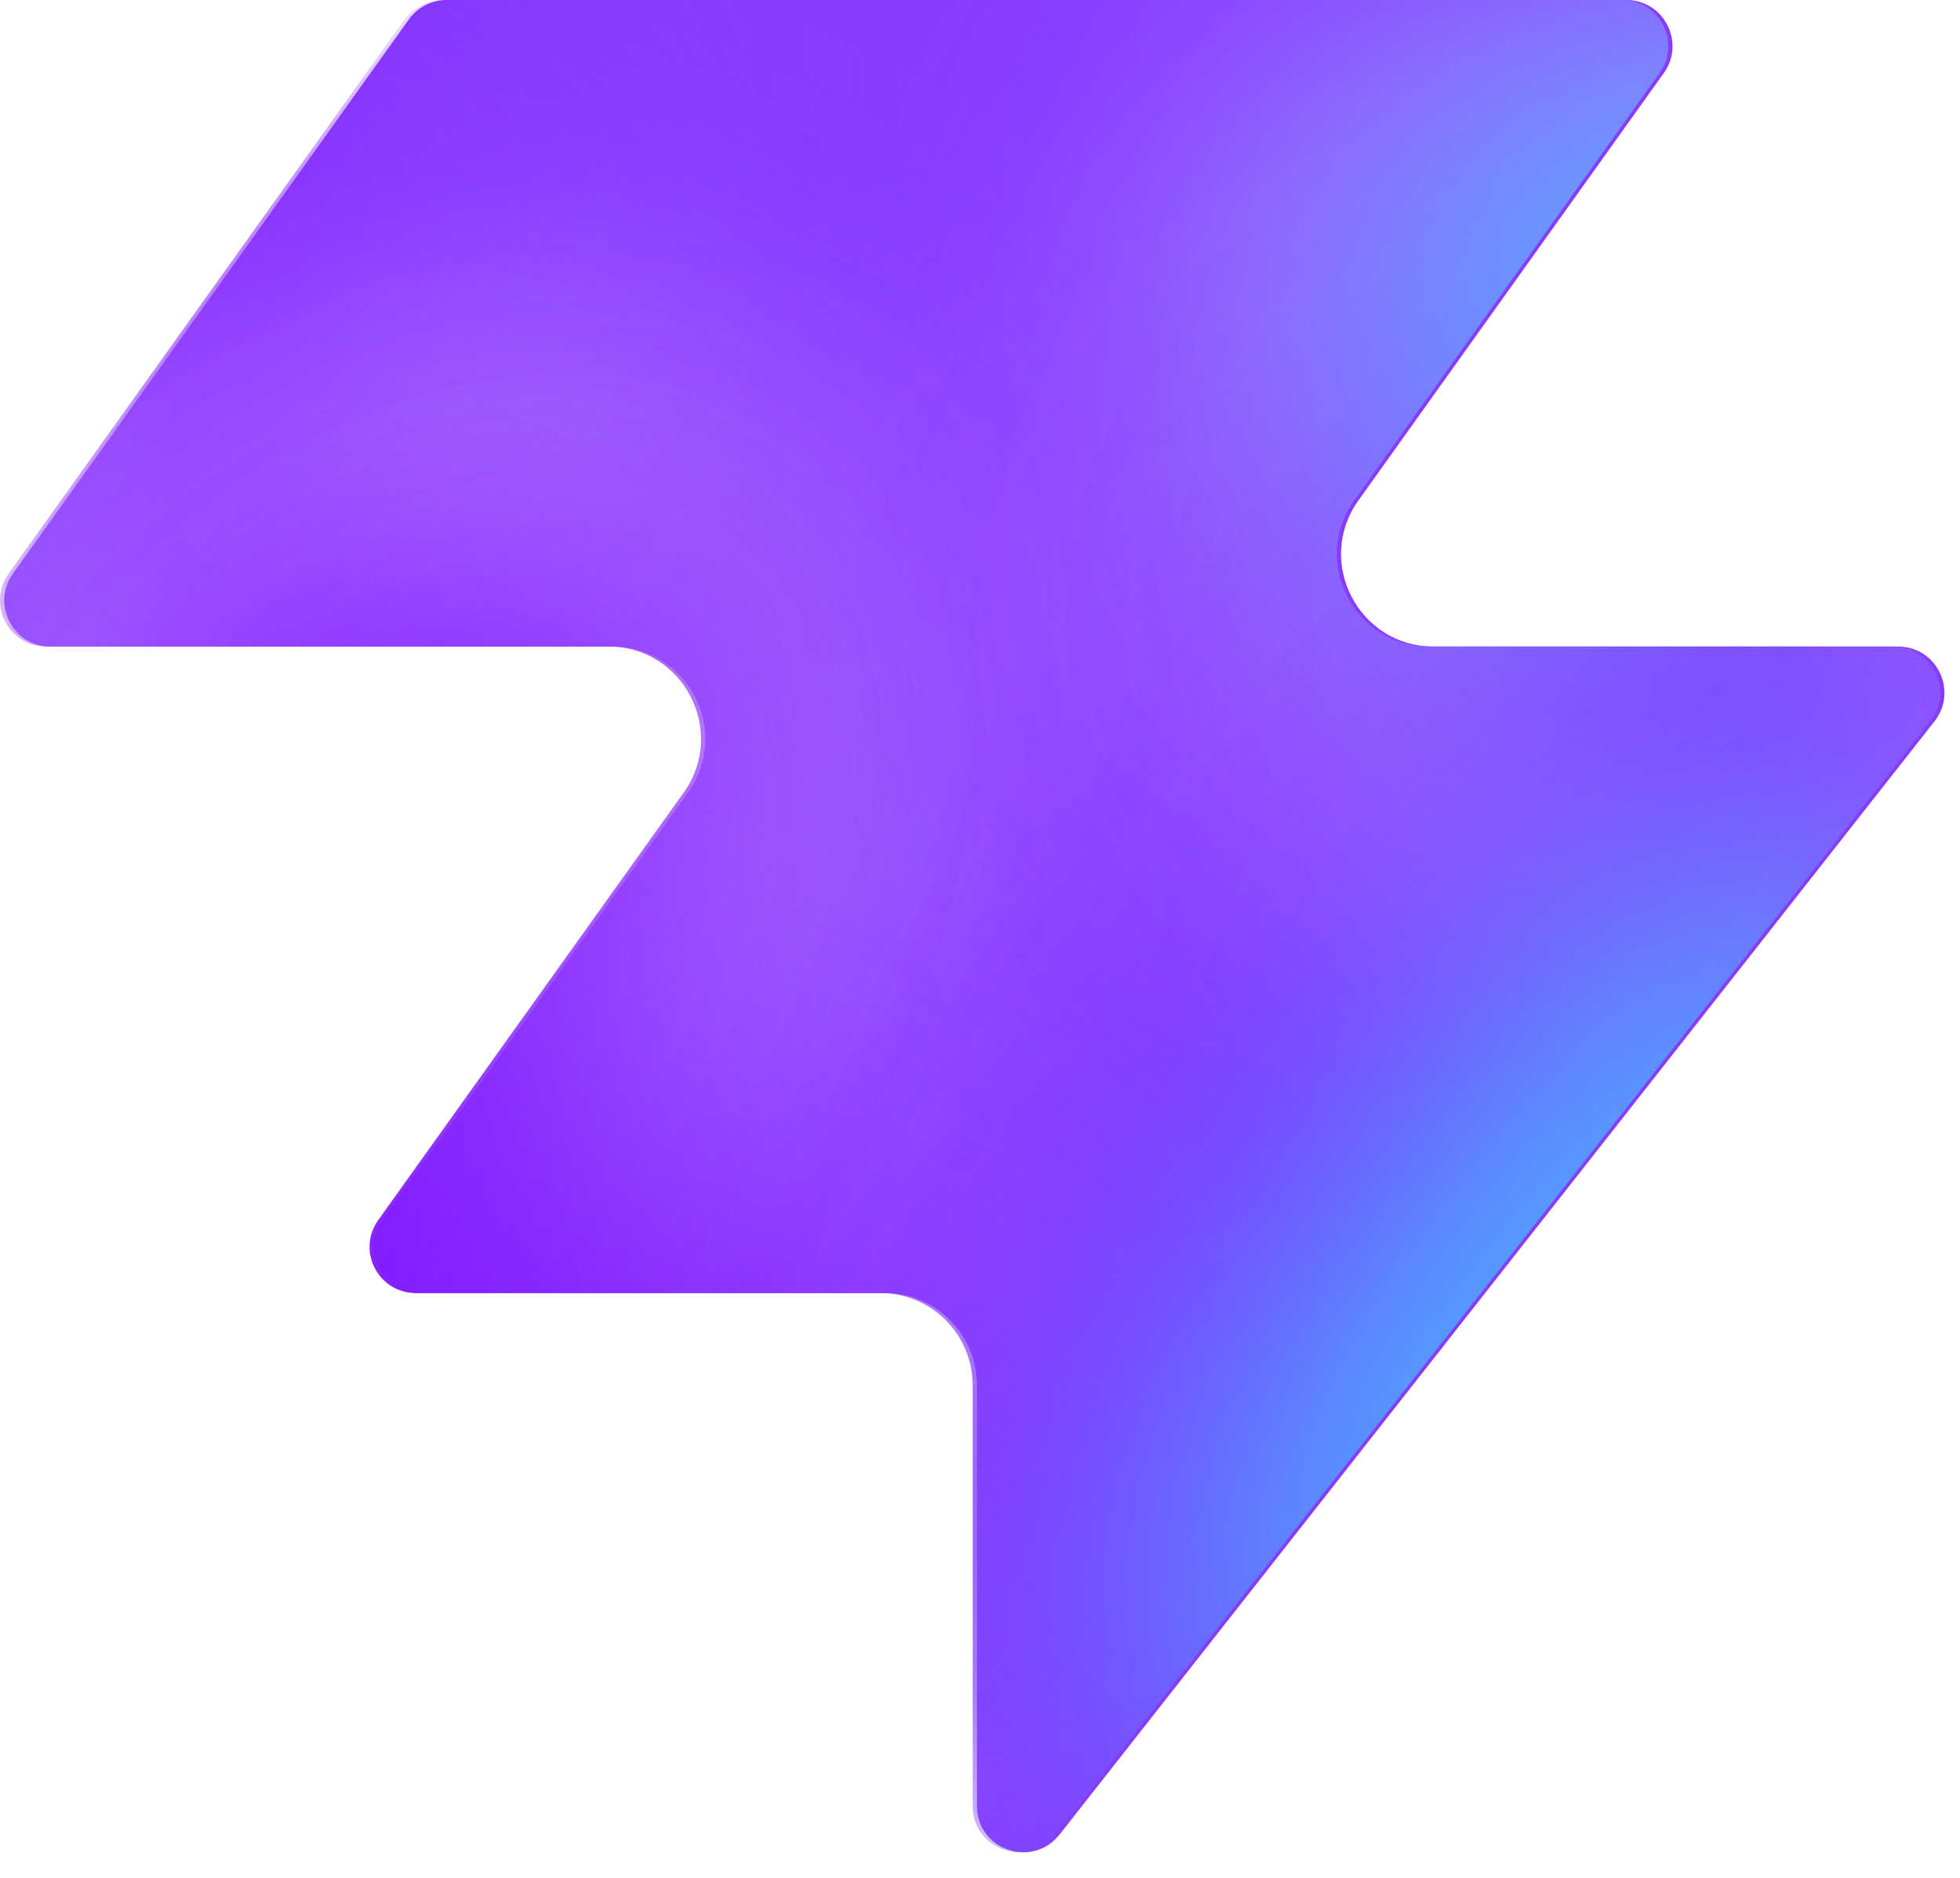
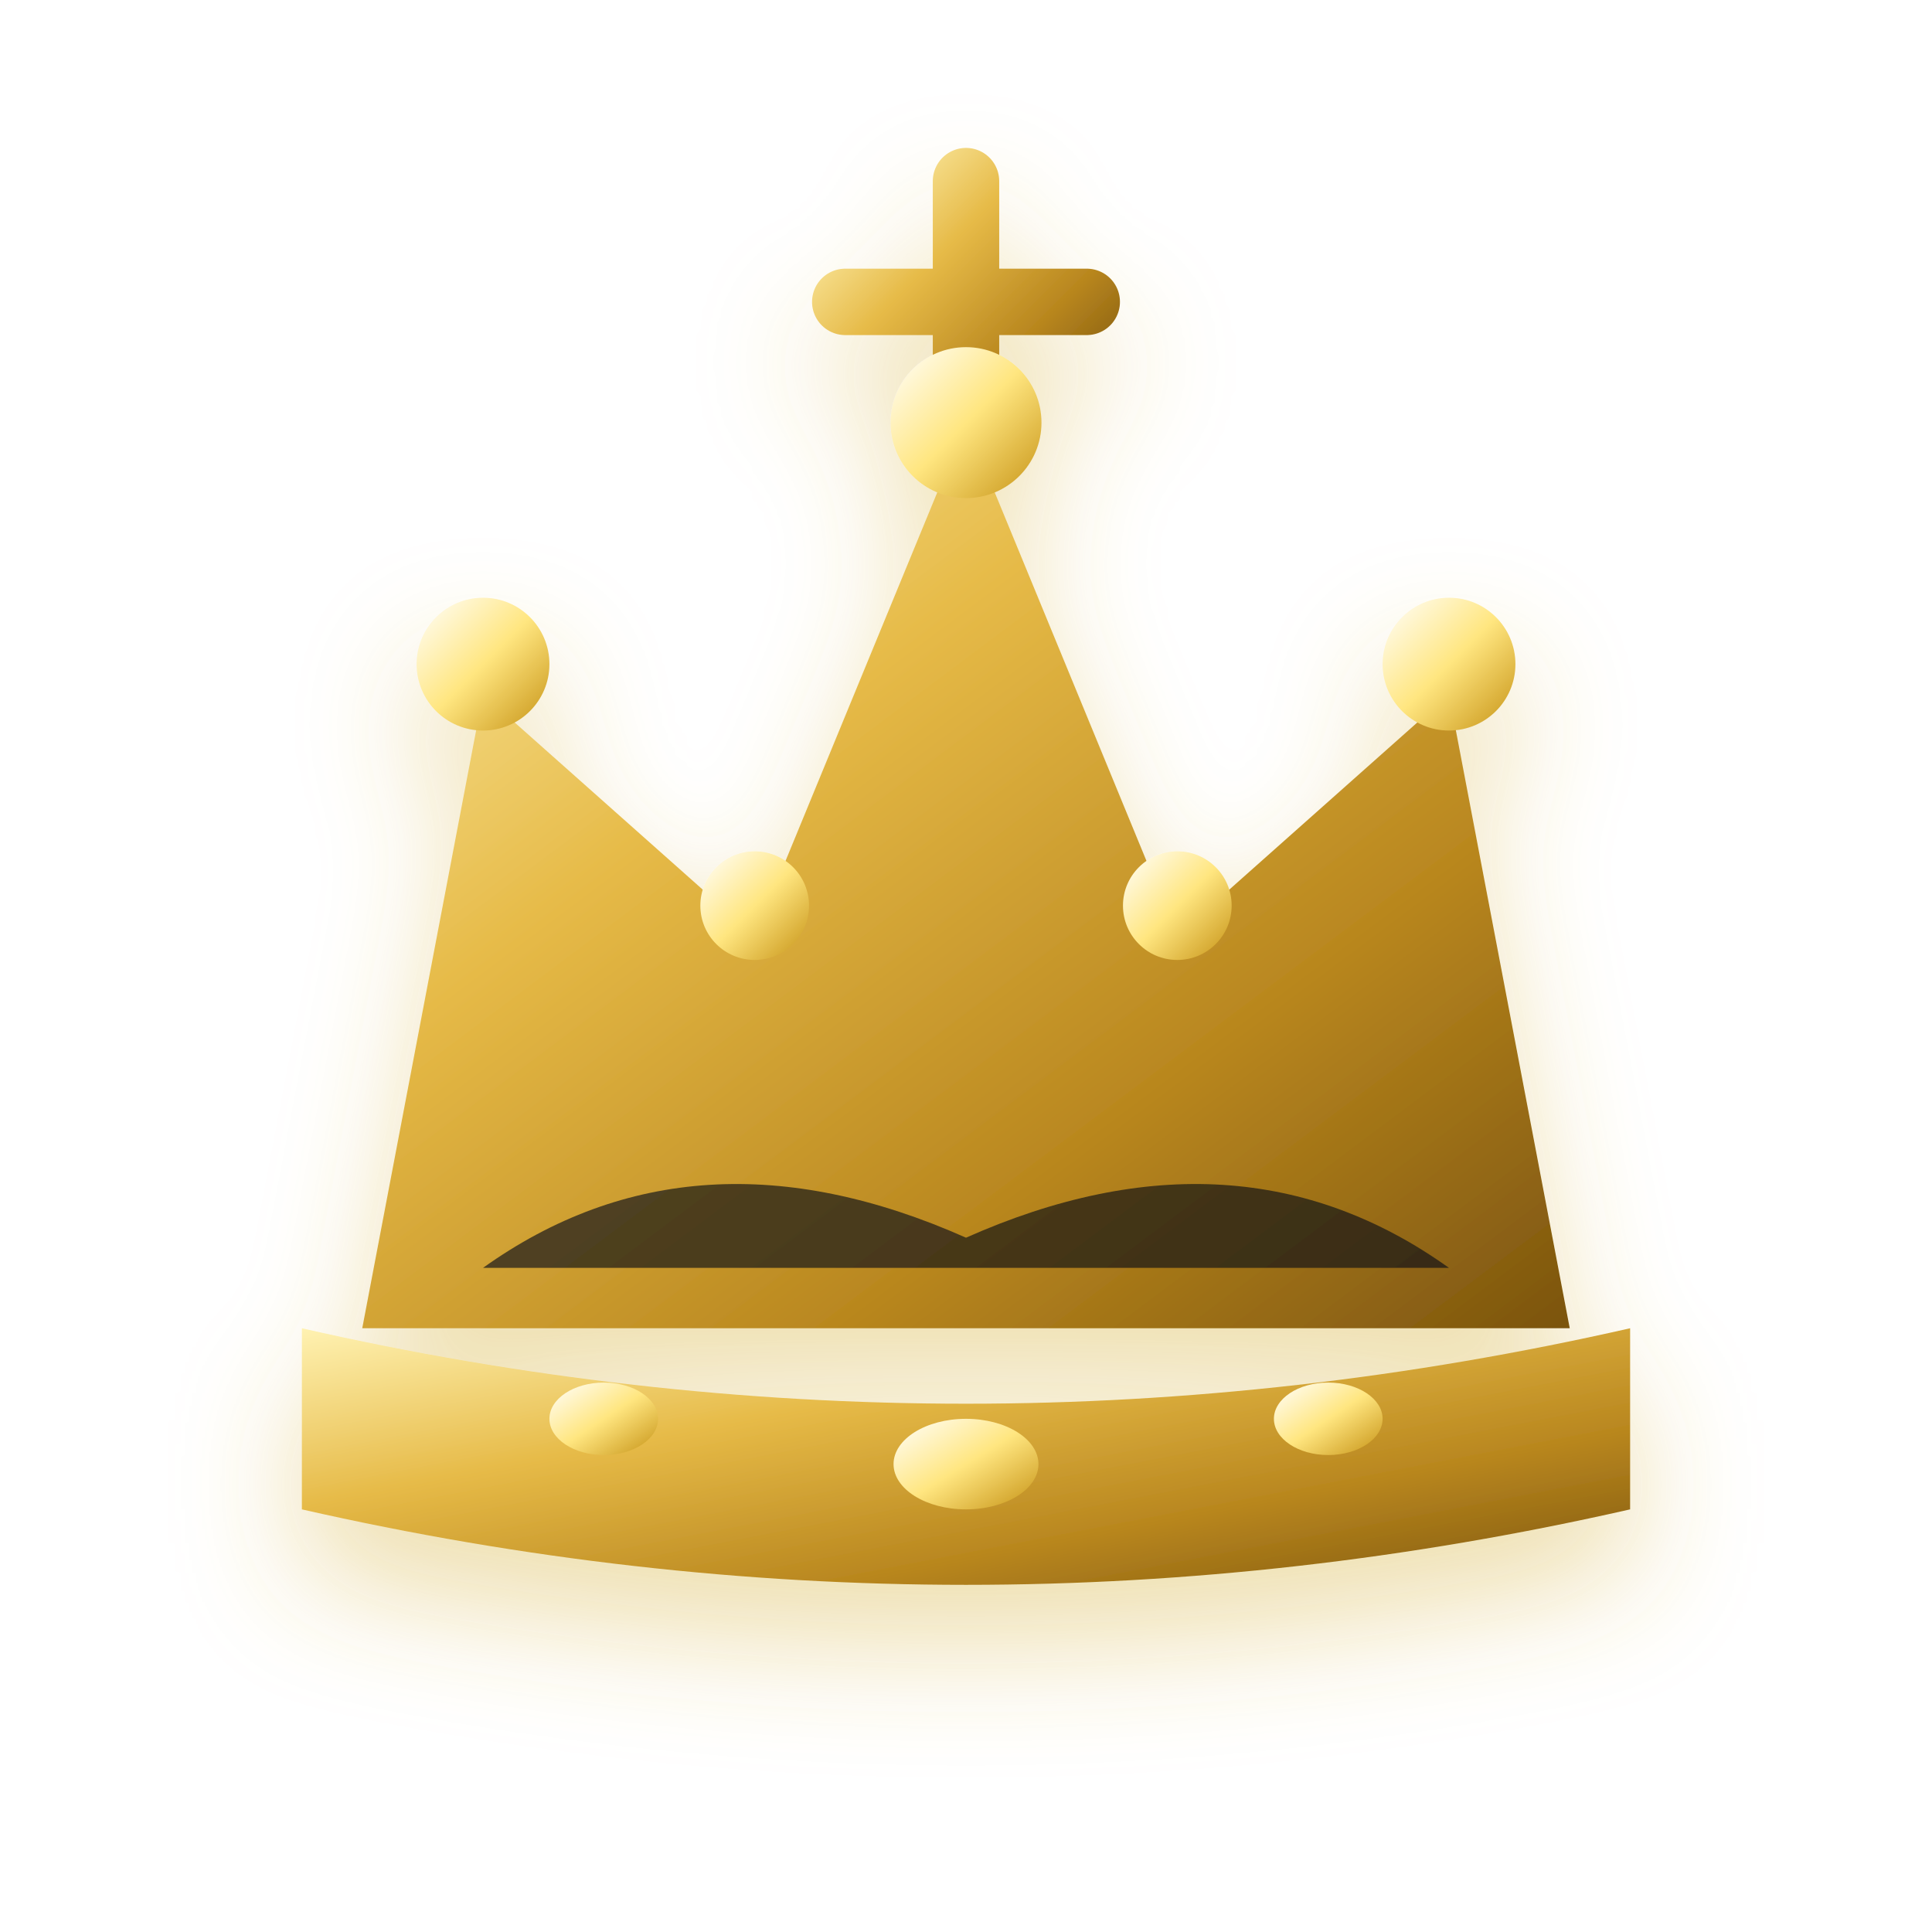
- <svg xmlns="http://www.w3.org/2000/svg" width="48" height="46" fill="none" viewBox="0 0 48 46">
-   <path fill="#863bff" d="M25.946 44.938c-.664.845-2.021.375-2.021-.698V33.937a2.26 2.26 0 0 0-2.262-2.262H10.287c-.92 0-1.456-1.04-.92-1.788l7.48-10.471c1.07-1.497 0-3.578-1.842-3.578H1.237c-.92 0-1.456-1.04-.92-1.788L10.013.474c.214-.297.556-.474.92-.474h28.894c.92 0 1.456 1.04.92 1.788l-7.48 10.471c-1.07 1.498 0 3.579 1.842 3.579h11.377c.943 0 1.473 1.088.89 1.83L25.947 44.94z" style="fill:#863bff;fill:color(display-p3 .525 .23 1);fill-opacity:1" />
-   <mask id="a" width="48" height="46" x="0" y="0" maskUnits="userSpaceOnUse" style="mask-type:alpha">
-     <path fill="#000" d="M25.842 44.938c-.664.844-2.021.375-2.021-.698V33.937a2.26 2.26 0 0 0-2.262-2.262H10.183c-.92 0-1.456-1.04-.92-1.788l7.48-10.471c1.07-1.498 0-3.579-1.842-3.579H1.133c-.92 0-1.456-1.04-.92-1.787L9.91.473c.214-.297.556-.474.92-.474h28.894c.92 0 1.456 1.04.92 1.788l-7.48 10.471c-1.07 1.498 0 3.578 1.842 3.578h11.377c.943 0 1.473 1.088.89 1.832L25.843 44.94z" style="fill:#000;fill-opacity:1" />
-   </mask>
-   <g mask="url(#a)">
-     <g filter="url(#b)">
-       <ellipse cx="5.508" cy="14.704" fill="#ede6ff" rx="5.508" ry="14.704" style="fill:#ede6ff;fill:color(display-p3 .927 .903 1);fill-opacity:1" transform="matrix(.00324 1 1 -.00324 -4.47 31.516)" />
-     </g>
-     <g filter="url(#c)">
-       <ellipse cx="10.399" cy="29.851" fill="#ede6ff" rx="10.399" ry="29.851" style="fill:#ede6ff;fill:color(display-p3 .927 .903 1);fill-opacity:1" transform="matrix(.00324 1 1 -.00324 -39.328 7.883)" />
-     </g>
-     <g filter="url(#d)">
-       <ellipse cx="5.508" cy="30.487" fill="#7e14ff" rx="5.508" ry="30.487" style="fill:#7e14ff;fill:color(display-p3 .492 .077 1);fill-opacity:1" transform="rotate(89.814 -25.913 -14.639)scale(1 -1)" />
-     </g>
-     <g filter="url(#e)">
-       <ellipse cx="5.508" cy="30.599" fill="#7e14ff" rx="5.508" ry="30.599" style="fill:#7e14ff;fill:color(display-p3 .492 .077 1);fill-opacity:1" transform="rotate(89.814 -32.644 -3.334)scale(1 -1)" />
-     </g>
-     <g filter="url(#f)">
-       <ellipse cx="5.508" cy="30.599" fill="#7e14ff" rx="5.508" ry="30.599" style="fill:#7e14ff;fill:color(display-p3 .492 .077 1);fill-opacity:1" transform="matrix(.00324 1 1 -.00324 -34.34 30.47)" />
-     </g>
-     <g filter="url(#g)">
-       <ellipse cx="14.072" cy="22.078" fill="#ede6ff" rx="14.072" ry="22.078" style="fill:#ede6ff;fill:color(display-p3 .927 .903 1);fill-opacity:1" transform="rotate(93.35 24.506 48.493)scale(-1 1)" />
-     </g>
-     <g filter="url(#h)">
-       <ellipse cx="3.47" cy="21.501" fill="#7e14ff" rx="3.47" ry="21.501" style="fill:#7e14ff;fill:color(display-p3 .492 .077 1);fill-opacity:1" transform="rotate(89.009 28.708 47.59)scale(-1 1)" />
-     </g>
-     <g filter="url(#i)">
-       <ellipse cx="3.47" cy="21.501" fill="#7e14ff" rx="3.47" ry="21.501" style="fill:#7e14ff;fill:color(display-p3 .492 .077 1);fill-opacity:1" transform="rotate(89.009 28.708 47.59)scale(-1 1)" />
-     </g>
-     <g filter="url(#j)">
-       <ellipse cx=".387" cy="8.972" fill="#7e14ff" rx="4.407" ry="29.108" style="fill:#7e14ff;fill:color(display-p3 .492 .077 1);fill-opacity:1" transform="rotate(39.51 .387 8.972)" />
-     </g>
-     <g filter="url(#k)">
-       <ellipse cx="47.523" cy="-6.092" fill="#7e14ff" rx="4.407" ry="29.108" style="fill:#7e14ff;fill:color(display-p3 .492 .077 1);fill-opacity:1" transform="rotate(37.892 47.523 -6.092)" />
-     </g>
-     <g filter="url(#l)">
-       <ellipse cx="41.412" cy="6.333" fill="#47bfff" rx="5.971" ry="9.665" style="fill:#47bfff;fill:color(display-p3 .28 .748 1);fill-opacity:1" transform="rotate(37.892 41.412 6.333)" />
-     </g>
-     <g filter="url(#m)">
-       <ellipse cx="-1.879" cy="38.332" fill="#7e14ff" rx="4.407" ry="29.108" style="fill:#7e14ff;fill:color(display-p3 .492 .077 1);fill-opacity:1" transform="rotate(37.892 -1.88 38.332)" />
-     </g>
-     <g filter="url(#n)">
-       <ellipse cx="-1.879" cy="38.332" fill="#7e14ff" rx="4.407" ry="29.108" style="fill:#7e14ff;fill:color(display-p3 .492 .077 1);fill-opacity:1" transform="rotate(37.892 -1.88 38.332)" />
-     </g>
-     <g filter="url(#o)">
-       <ellipse cx="35.651" cy="29.907" fill="#7e14ff" rx="4.407" ry="29.108" style="fill:#7e14ff;fill:color(display-p3 .492 .077 1);fill-opacity:1" transform="rotate(37.892 35.651 29.907)" />
-     </g>
-     <g filter="url(#p)">
-       <ellipse cx="38.418" cy="32.4" fill="#47bfff" rx="5.971" ry="15.297" style="fill:#47bfff;fill:color(display-p3 .28 .748 1);fill-opacity:1" transform="rotate(37.892 38.418 32.4)" />
-     </g>
-   </g>
+ <svg xmlns="http://www.w3.org/2000/svg" viewBox="0 0 64 64" fill="none">
  <defs>
-     <filter id="b" width="60.045" height="41.654" x="-19.77" y="16.149" color-interpolation-filters="sRGB" filterUnits="userSpaceOnUse">
-       <feFlood flood-opacity="0" result="BackgroundImageFix" />
-       <feBlend in="SourceGraphic" in2="BackgroundImageFix" result="shape" />
-       <feGaussianBlur result="effect1_foregroundBlur_2002_17158" stdDeviation="7.659" />
-     </filter>
-     <filter id="c" width="90.34" height="51.437" x="-54.613" y="-7.533" color-interpolation-filters="sRGB" filterUnits="userSpaceOnUse">
-       <feFlood flood-opacity="0" result="BackgroundImageFix" />
-       <feBlend in="SourceGraphic" in2="BackgroundImageFix" result="shape" />
-       <feGaussianBlur result="effect1_foregroundBlur_2002_17158" stdDeviation="7.659" />
-     </filter>
-     <filter id="d" width="79.355" height="29.4" x="-49.64" y="2.03" color-interpolation-filters="sRGB" filterUnits="userSpaceOnUse">
-       <feFlood flood-opacity="0" result="BackgroundImageFix" />
-       <feBlend in="SourceGraphic" in2="BackgroundImageFix" result="shape" />
-       <feGaussianBlur result="effect1_foregroundBlur_2002_17158" stdDeviation="4.596" />
-     </filter>
-     <filter id="e" width="79.579" height="29.4" x="-45.045" y="20.029" color-interpolation-filters="sRGB" filterUnits="userSpaceOnUse">
-       <feFlood flood-opacity="0" result="BackgroundImageFix" />
-       <feBlend in="SourceGraphic" in2="BackgroundImageFix" result="shape" />
-       <feGaussianBlur result="effect1_foregroundBlur_2002_17158" stdDeviation="4.596" />
-     </filter>
-     <filter id="f" width="79.579" height="29.4" x="-43.513" y="21.178" color-interpolation-filters="sRGB" filterUnits="userSpaceOnUse">
-       <feFlood flood-opacity="0" result="BackgroundImageFix" />
-       <feBlend in="SourceGraphic" in2="BackgroundImageFix" result="shape" />
-       <feGaussianBlur result="effect1_foregroundBlur_2002_17158" stdDeviation="4.596" />
-     </filter>
-     <filter id="g" width="74.749" height="58.852" x="15.756" y="-17.901" color-interpolation-filters="sRGB" filterUnits="userSpaceOnUse">
-       <feFlood flood-opacity="0" result="BackgroundImageFix" />
-       <feBlend in="SourceGraphic" in2="BackgroundImageFix" result="shape" />
-       <feGaussianBlur result="effect1_foregroundBlur_2002_17158" stdDeviation="7.659" />
-     </filter>
-     <filter id="h" width="61.377" height="25.362" x="23.548" y="2.284" color-interpolation-filters="sRGB" filterUnits="userSpaceOnUse">
-       <feFlood flood-opacity="0" result="BackgroundImageFix" />
-       <feBlend in="SourceGraphic" in2="BackgroundImageFix" result="shape" />
-       <feGaussianBlur result="effect1_foregroundBlur_2002_17158" stdDeviation="4.596" />
-     </filter>
-     <filter id="i" width="61.377" height="25.362" x="23.548" y="2.284" color-interpolation-filters="sRGB" filterUnits="userSpaceOnUse">
-       <feFlood flood-opacity="0" result="BackgroundImageFix" />
-       <feBlend in="SourceGraphic" in2="BackgroundImageFix" result="shape" />
-       <feGaussianBlur result="effect1_foregroundBlur_2002_17158" stdDeviation="4.596" />
-     </filter>
-     <filter id="j" width="56.045" height="63.649" x="-27.636" y="-22.853" color-interpolation-filters="sRGB" filterUnits="userSpaceOnUse">
-       <feFlood flood-opacity="0" result="BackgroundImageFix" />
-       <feBlend in="SourceGraphic" in2="BackgroundImageFix" result="shape" />
-       <feGaussianBlur result="effect1_foregroundBlur_2002_17158" stdDeviation="4.596" />
-     </filter>
-     <filter id="k" width="54.814" height="64.646" x="20.116" y="-38.415" color-interpolation-filters="sRGB" filterUnits="userSpaceOnUse">
-       <feFlood flood-opacity="0" result="BackgroundImageFix" />
-       <feBlend in="SourceGraphic" in2="BackgroundImageFix" result="shape" />
-       <feGaussianBlur result="effect1_foregroundBlur_2002_17158" stdDeviation="4.596" />
-     </filter>
-     <filter id="l" width="33.541" height="35.313" x="24.641" y="-11.323" color-interpolation-filters="sRGB" filterUnits="userSpaceOnUse">
-       <feFlood flood-opacity="0" result="BackgroundImageFix" />
-       <feBlend in="SourceGraphic" in2="BackgroundImageFix" result="shape" />
-       <feGaussianBlur result="effect1_foregroundBlur_2002_17158" stdDeviation="4.596" />
-     </filter>
-     <filter id="m" width="54.814" height="64.646" x="-29.286" y="6.009" color-interpolation-filters="sRGB" filterUnits="userSpaceOnUse">
-       <feFlood flood-opacity="0" result="BackgroundImageFix" />
-       <feBlend in="SourceGraphic" in2="BackgroundImageFix" result="shape" />
-       <feGaussianBlur result="effect1_foregroundBlur_2002_17158" stdDeviation="4.596" />
-     </filter>
-     <filter id="n" width="54.814" height="64.646" x="-29.286" y="6.009" color-interpolation-filters="sRGB" filterUnits="userSpaceOnUse">
-       <feFlood flood-opacity="0" result="BackgroundImageFix" />
-       <feBlend in="SourceGraphic" in2="BackgroundImageFix" result="shape" />
-       <feGaussianBlur result="effect1_foregroundBlur_2002_17158" stdDeviation="4.596" />
-     </filter>
-     <filter id="o" width="54.814" height="64.646" x="8.244" y="-2.416" color-interpolation-filters="sRGB" filterUnits="userSpaceOnUse">
-       <feFlood flood-opacity="0" result="BackgroundImageFix" />
-       <feBlend in="SourceGraphic" in2="BackgroundImageFix" result="shape" />
-       <feGaussianBlur result="effect1_foregroundBlur_2002_17158" stdDeviation="4.596" />
-     </filter>
-     <filter id="p" width="39.409" height="43.623" x="18.713" y="10.588" color-interpolation-filters="sRGB" filterUnits="userSpaceOnUse">
-       <feFlood flood-opacity="0" result="BackgroundImageFix" />
-       <feBlend in="SourceGraphic" in2="BackgroundImageFix" result="shape" />
-       <feGaussianBlur result="effect1_foregroundBlur_2002_17158" stdDeviation="4.596" />
+     <linearGradient id="crownGold" x1="0%" y1="0%" x2="100%" y2="100%">
+       <stop offset="0%" stop-color="#FFF2B2" />
+       <stop offset="35%" stop-color="#E6BA47" />
+       <stop offset="70%" stop-color="#B8861E" />
+       <stop offset="100%" stop-color="#7B540E" />
+     </linearGradient>
+     <linearGradient id="jewelGlow" x1="0%" y1="0%" x2="100%" y2="100%">
+       <stop offset="0%" stop-color="#FFFFFF" />
+       <stop offset="50%" stop-color="#FFE680" />
+       <stop offset="100%" stop-color="#C69214" />
+     </linearGradient>
+     <filter id="goldShadow" x="-20%" y="-20%" width="140%" height="140%">
+       <feDropShadow dx="0" dy="2" stdDeviation="2" flood-color="#D4AF37" flood-opacity="0.4" />
    </filter>
  </defs>
+   <g filter="url(#goldShadow)">
+     <path d="M32 6v8M28 10h8" stroke="url(#crownGold)" stroke-width="2.2" stroke-linecap="round" />
+     <path d="M12 44 L16 23 L25 31 L32 14 L39 31 L48 23 L52 44 Z" fill="url(#crownGold)" />
+     <path d="M10 44 Q32 49 54 44 L54 50 Q32 55 10 50 Z" fill="url(#crownGold)" />
+     <path d="M16 42 Q23 37 32 41 Q41 37 48 42 Z" fill="#0A0E17" opacity="0.65" />
+     <circle cx="16" cy="22" r="2.2" fill="url(#jewelGlow)" />
+     <circle cx="25" cy="30" r="1.8" fill="url(#jewelGlow)" />
+     <circle cx="32" cy="14" r="2.5" fill="url(#jewelGlow)" />
+     <circle cx="39" cy="30" r="1.8" fill="url(#jewelGlow)" />
+     <circle cx="48" cy="22" r="2.2" fill="url(#jewelGlow)" />
+     <ellipse cx="20" cy="47" rx="1.8" ry="1.2" fill="url(#jewelGlow)" />
+     <ellipse cx="32" cy="48.5" rx="2.4" ry="1.5" fill="url(#jewelGlow)" />
+     <ellipse cx="44" cy="47" rx="1.8" ry="1.2" fill="url(#jewelGlow)" />
+   </g>
</svg>
